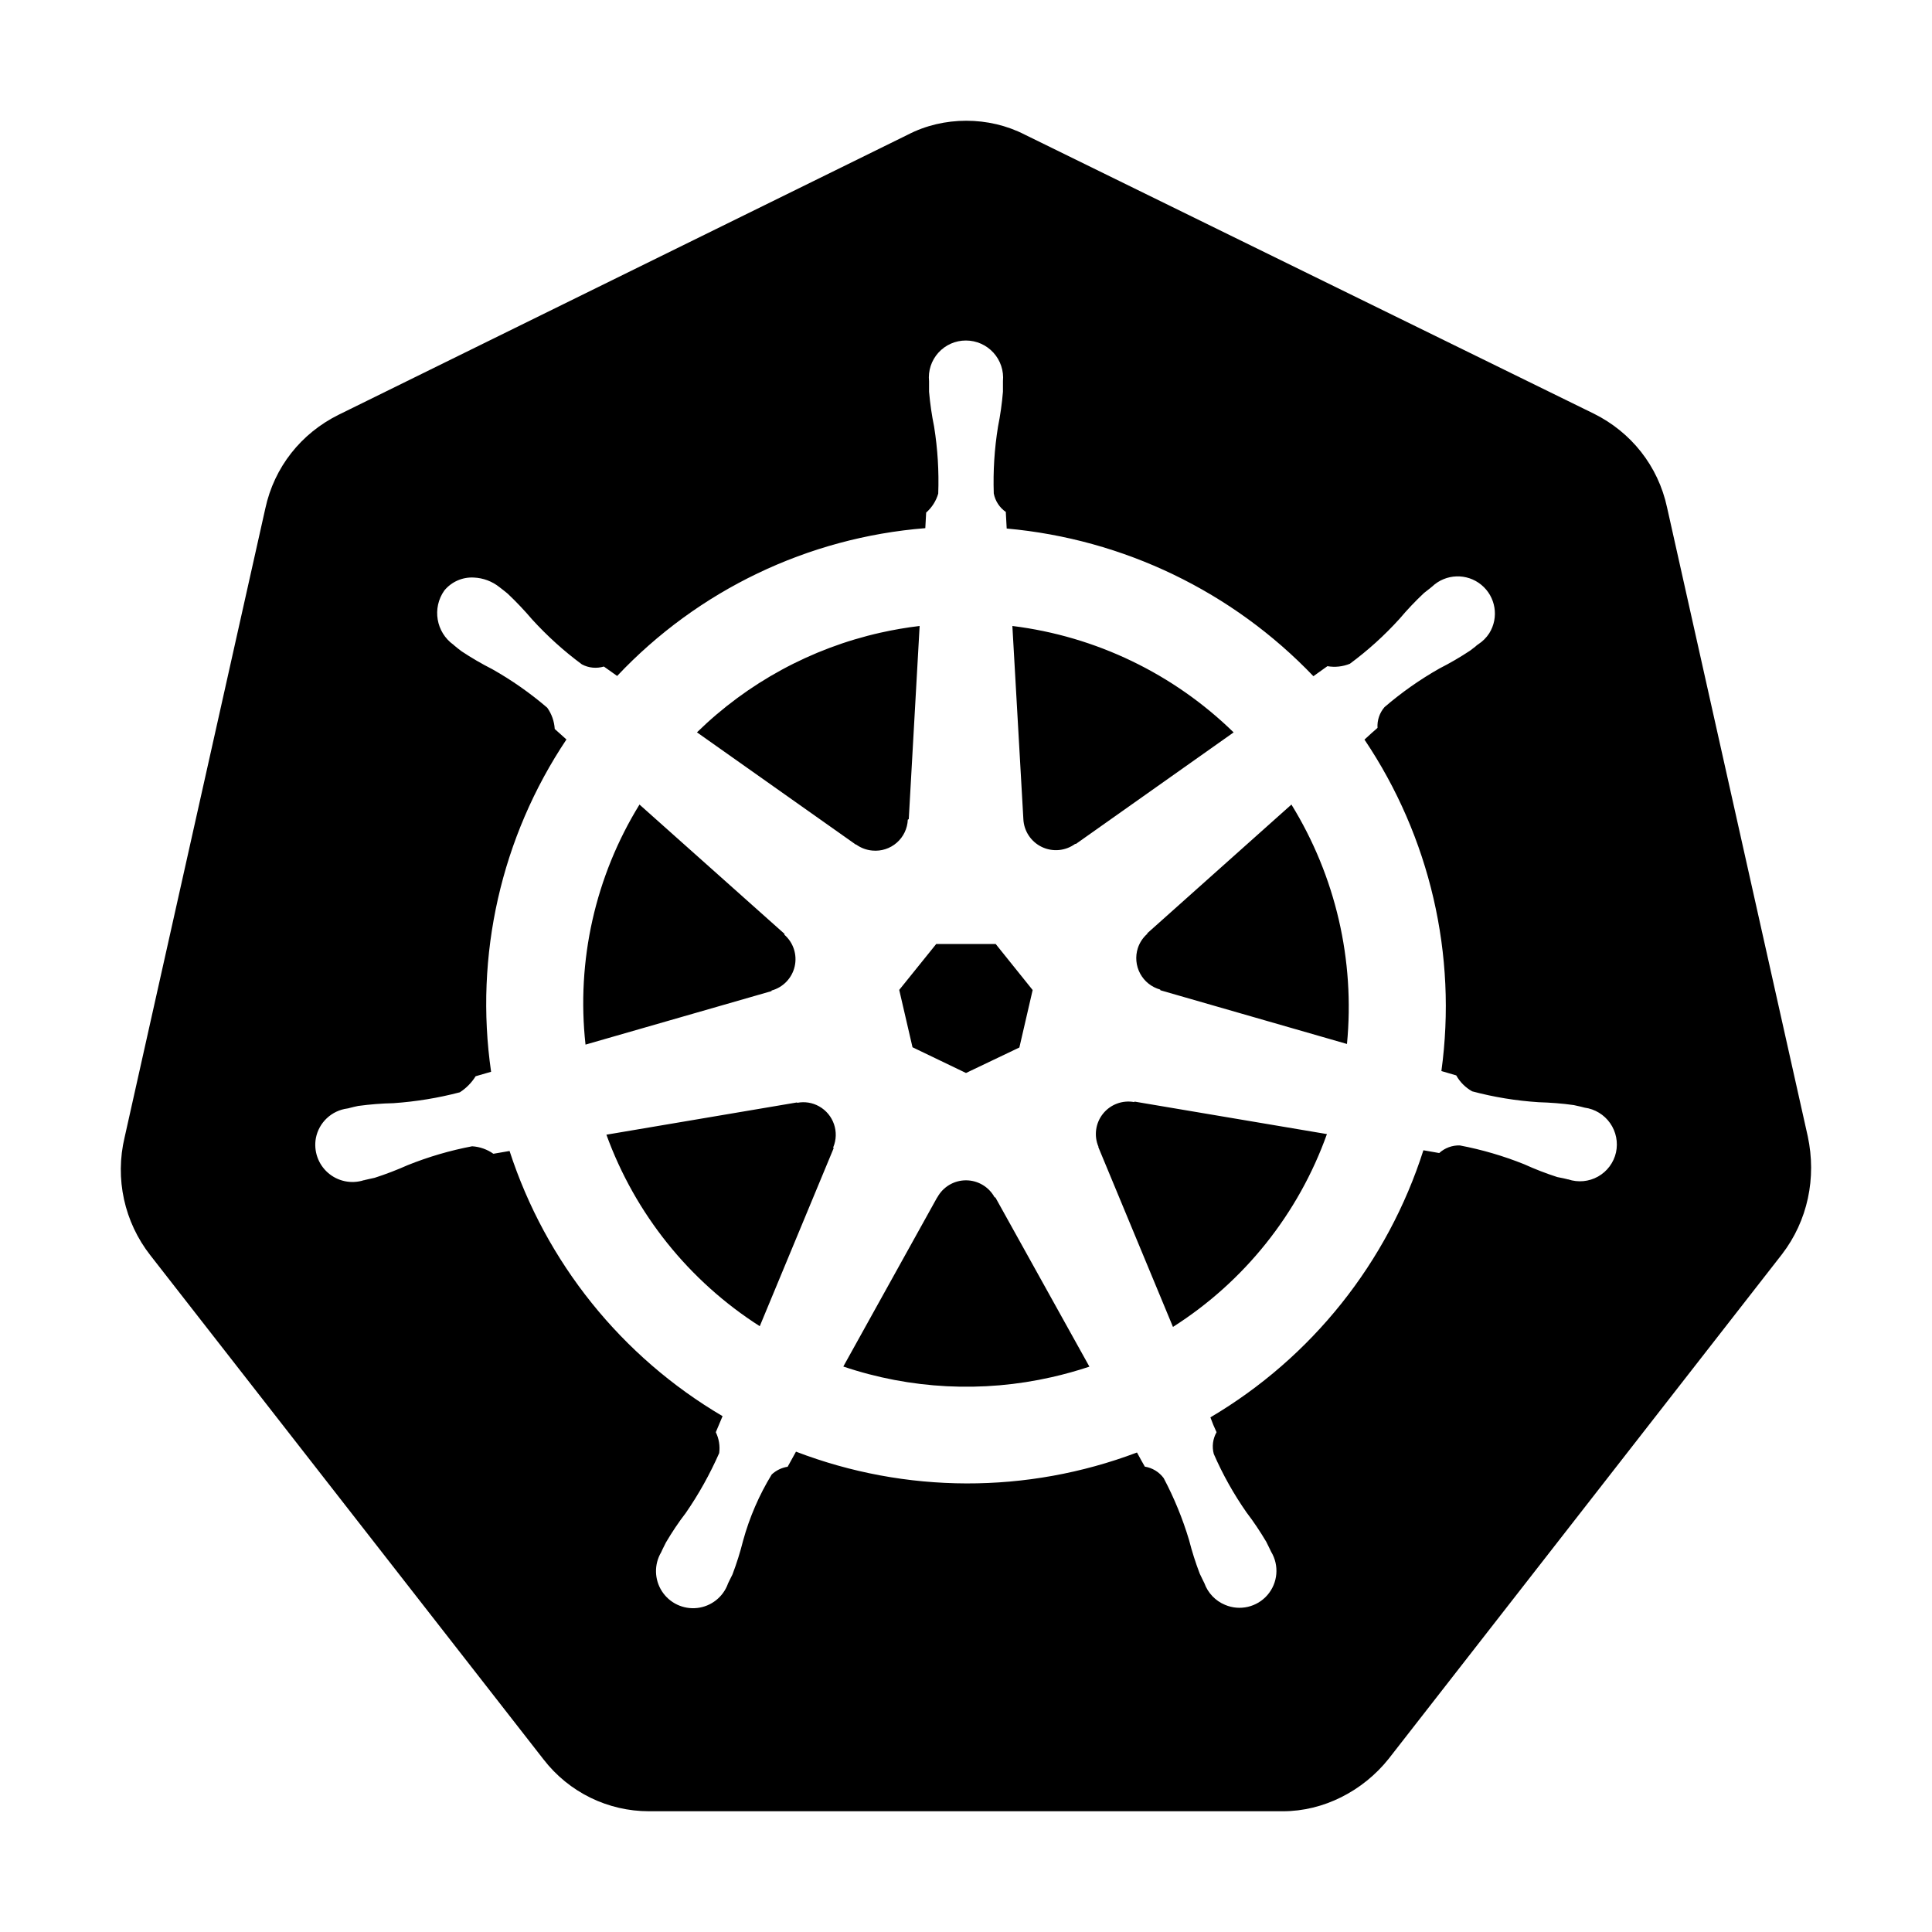
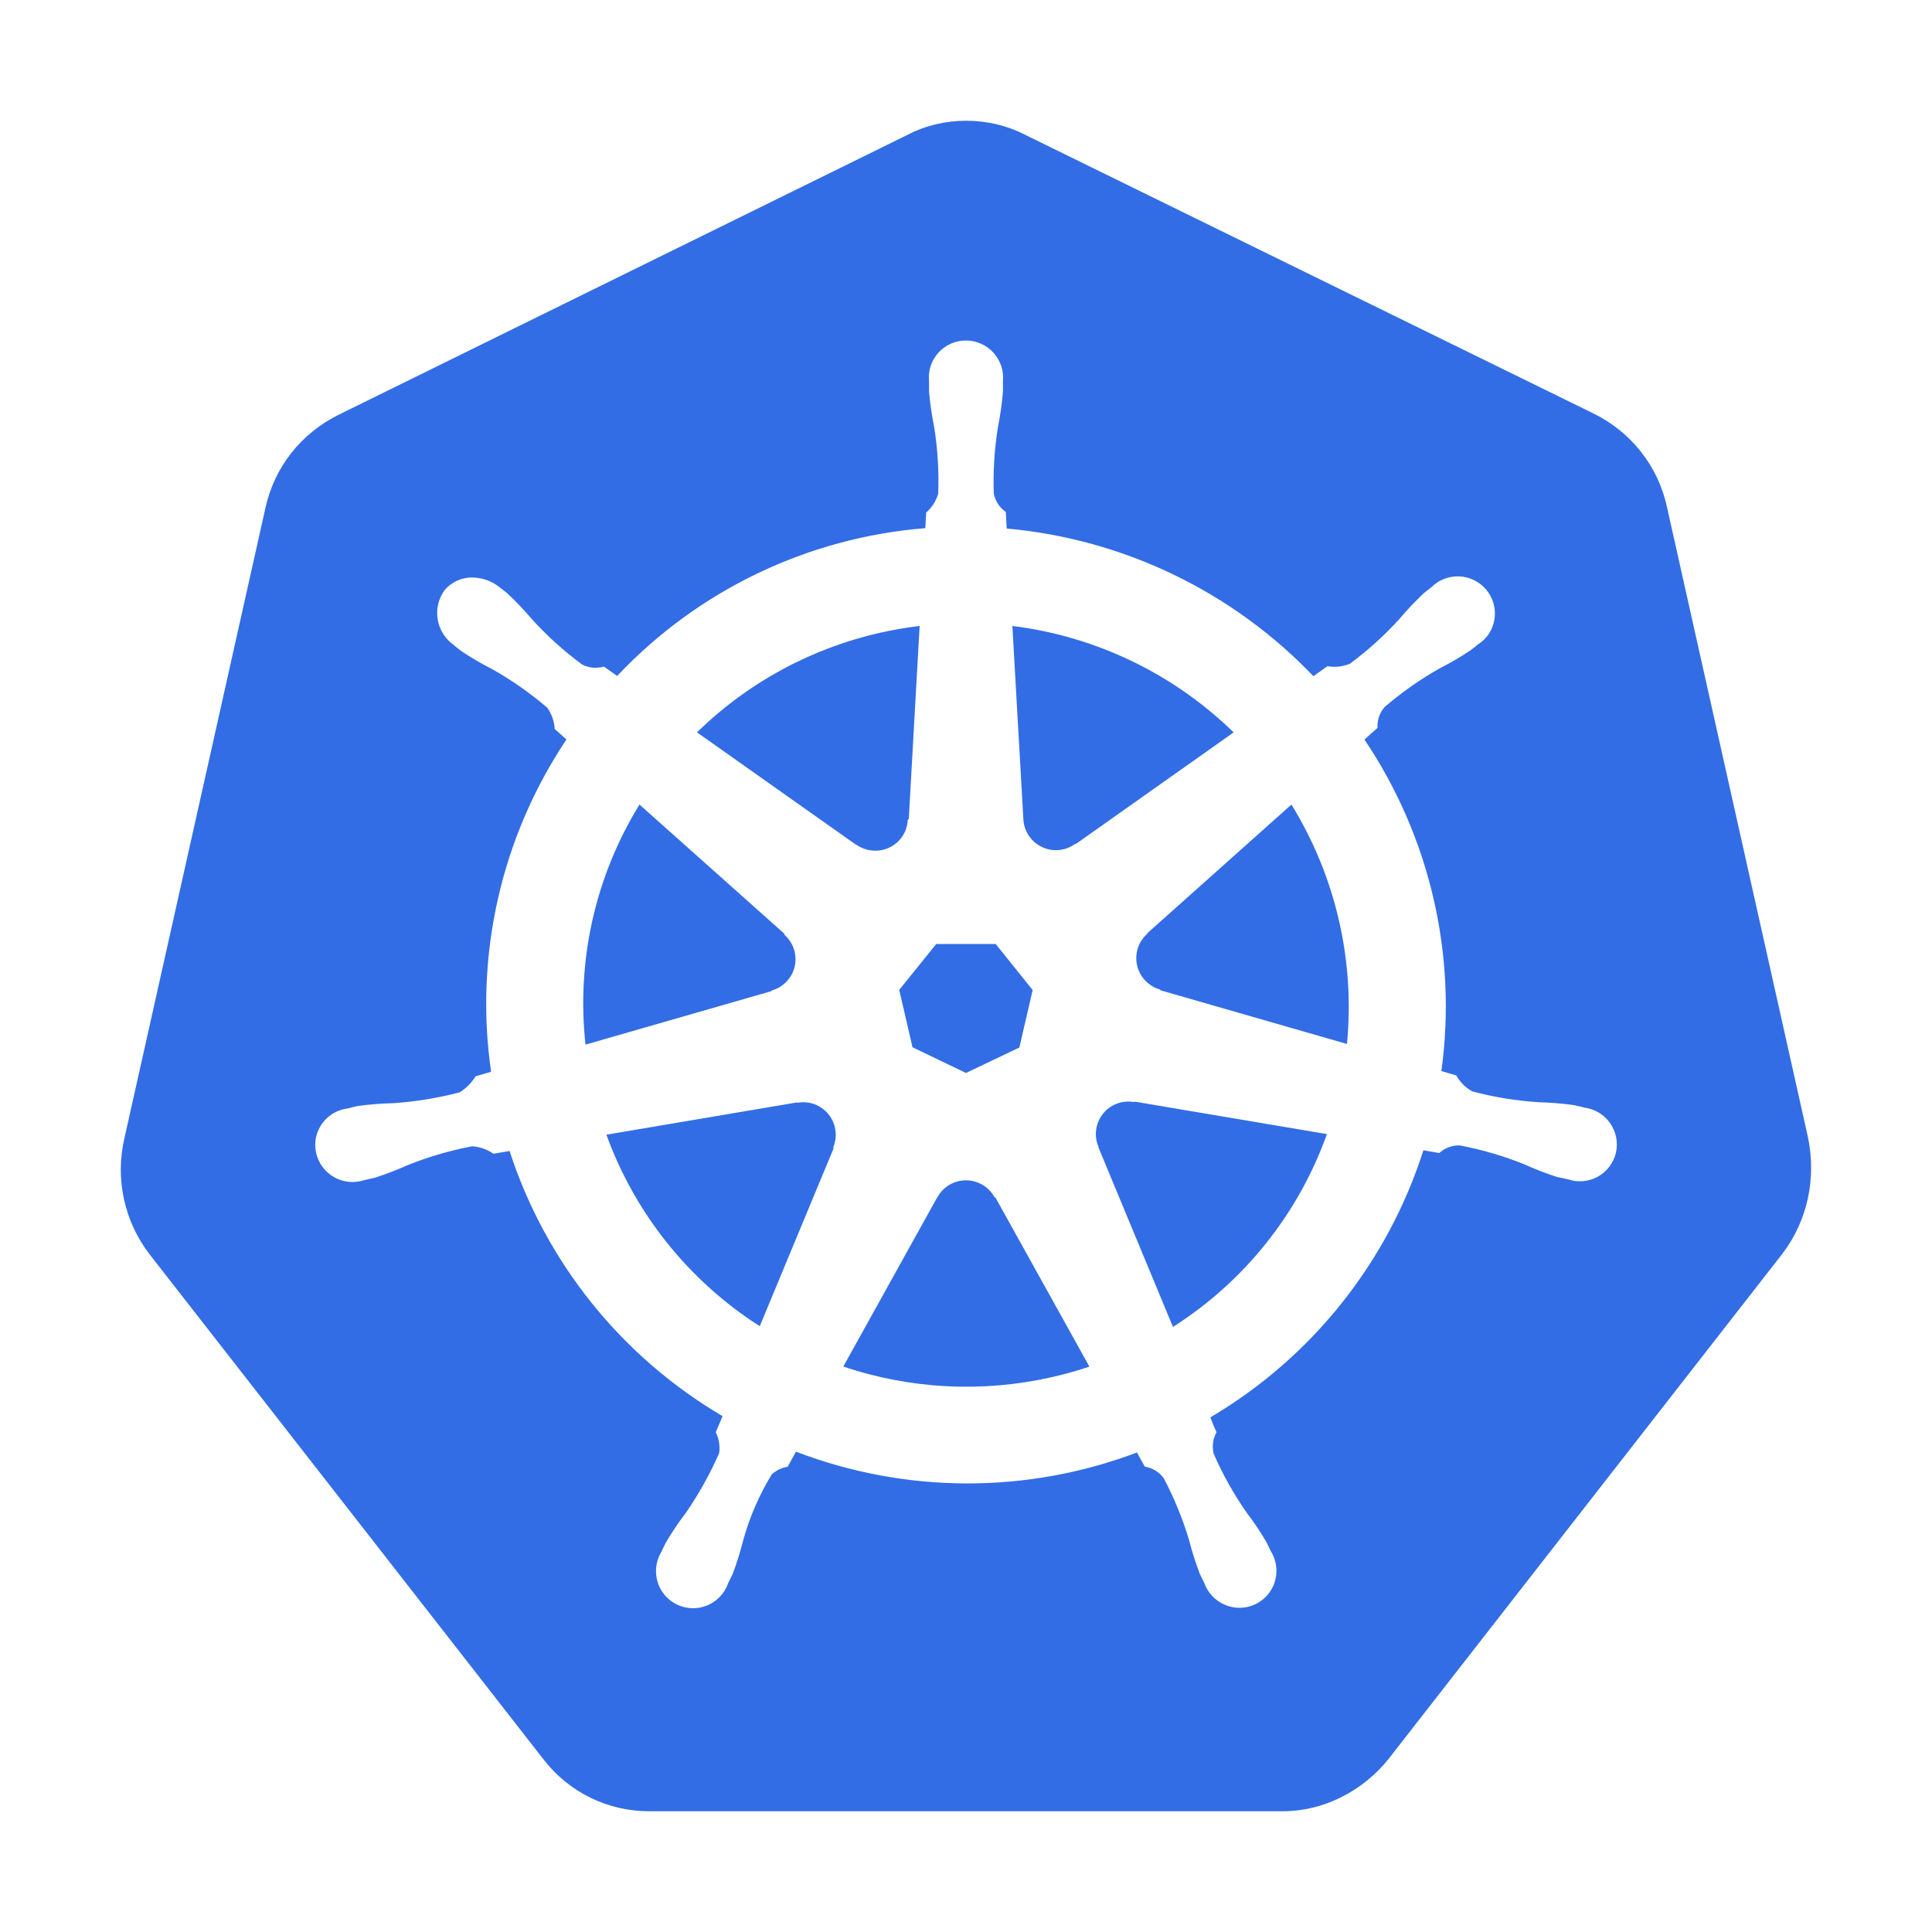
<svg xmlns="http://www.w3.org/2000/svg" width="800px" height="800px" viewBox="0 0 16 16" fill="none">
-   <path fill="#000000" fill-rule="evenodd" d="M5.374 15c-.335 0-.66-.153-.874-.431l-3.254-4.172a1.15 1.15 0 01-.214-.978l1.165-5.207c.074-.345.298-.623.605-.776l4.715-2.32c.15-.078.317-.116.485-.116.168 0 .335.038.485.115L13.2 3.426c.308.153.532.432.606.777l1.165 5.207c.074.345 0 .7-.214.978L11.5 14.566c-.214.268-.54.434-.875.434h-5.25zm7.718-5.835l.031.008a.308.308 0 01.26.371.306.306 0 01-.396.223h-.004l-.003-.001-.003-.001-.03-.007-.05-.01a2.548 2.548 0 01-.274-.106 2.87 2.87 0 00-.533-.156.242.242 0 00-.171.063 4.76 4.76 0 00-.131-.023 3.972 3.972 0 01-1.764 2.212c.015.042.032.083.051.123a.239.239 0 00-.023.18c.074.17.165.332.271.484.06.078.114.16.164.244l.028.057.012.025a.306.306 0 01-.381.44.307.307 0 01-.172-.18 2.608 2.608 0 00-.01-.02l-.028-.058a2.545 2.545 0 01-.089-.28 2.835 2.835 0 00-.21-.512.242.242 0 00-.156-.095 5.926 5.926 0 01-.03-.053l-.035-.064a3.97 3.97 0 01-2.824-.007l-.069.125a.249.249 0 00-.132.064c-.104.17-.184.355-.237.548a2.525 2.525 0 01-.088.28l-.025.05-.013.027v.001a.307.307 0 11-.553-.261l.014-.03.026-.052c.05-.085.104-.166.164-.244.108-.156.2-.322.277-.496a.302.302 0 00-.028-.173l.056-.133A3.972 3.972 0 014.22 9.532l-.134.023a.34.34 0 00-.176-.062 2.872 2.872 0 00-.533.156c-.09.04-.181.075-.274.105l-.05.011-.03.007H3.02l-.002.002h-.005a.308.308 0 01-.397-.349.306.306 0 01.261-.245l.004-.001h.003l.006-.002c.024-.006.054-.014.076-.018.097-.013.195-.021.293-.023.186-.013.37-.043.549-.09a.422.422 0 00.131-.133l.128-.037a3.938 3.938 0 01.624-2.752l-.097-.087a.338.338 0 00-.062-.176 2.854 2.854 0 00-.455-.319 2.557 2.557 0 01-.254-.148 1.129 1.129 0 01-.063-.05l-.004-.004a.323.323 0 01-.076-.45.295.295 0 01.244-.107.365.365 0 01.213.08l.022.017c.016.013.034.026.046.037.071.067.139.139.202.213.125.137.263.262.412.372.056.03.121.036.182.018l.11.078a3.938 3.938 0 012.552-1.224l.007-.129a.332.332 0 00.1-.157 2.844 2.844 0 00-.034-.554 2.555 2.555 0 01-.042-.29v-.053-.025-.004-.004A.306.306 0 018 2.82a.308.308 0 01.306.337v.087a2.53 2.53 0 01-.041.29 2.85 2.85 0 00-.035.553.242.242 0 00.1.153v.007l.007.13c.967.087 1.87.522 2.54 1.223l.116-.083a.34.34 0 00.186-.02c.149-.11.287-.235.412-.373a2.53 2.53 0 01.202-.213l.051-.04.017-.014a.308.308 0 01.472.388.307.307 0 01-.09.09c-.008.005-.017.012-.025.02l-.043.033a2.549 2.549 0 01-.254.148 2.865 2.865 0 00-.455.32.24.24 0 00-.058.172 4.458 4.458 0 01-.05.044l-.058.053c.542.806.769 1.783.637 2.745l.123.036c.031.056.077.101.132.132.18.048.364.078.55.09.097.003.195.01.292.024l.058.013zm-2.875-3.1l-1.308.925-.004-.002a.27.27 0 01-.43-.205v-.001l-.091-1.598a3.183 3.183 0 011.833.882zM7.754 7.818h.492l.306.381-.11.476L8 8.886l-.443-.213-.11-.475.307-.381zM7.29 5.24c.107-.024.216-.043.326-.056l-.09 1.6-.008.004a.268.268 0 01-.293.256.27.27 0 01-.135-.05l-.002.001-1.316-.93c.419-.41.945-.696 1.518-.825zM5.296 6.663l1.201 1.071-.001.007a.269.269 0 01-.106.462l-.001.005-1.54.443a3.134 3.134 0 01.447-1.988zm1.608 2.846l-.612 1.474a3.16 3.16 0 01-1.27-1.586L6.6 9.13l.003.003a.265.265 0 01.18.029.27.27 0 01.117.341l.004.006zm1.806 1.896c-.572.13-1.17.1-1.726-.088l.777-1.4h.001a.27.27 0 01.475-.001h.006l.779 1.402a3.286 3.286 0 01-.312.087zm1.004-.416L9.096 9.5l.001-.003a.269.269 0 01.296-.37l.003-.004 1.593.269a3.147 3.147 0 01-1.275 1.597zm1.442-2.343L9.61 8.201l-.002-.006a.27.27 0 01-.185-.343.27.27 0 01.08-.12L9.5 7.73l1.195-1.067c.366.594.527 1.29.46 1.983z" clip-rule="evenodd" />
+   <path fill="#326DE6" fill-rule="evenodd" d="M5.374 15c-.335 0-.66-.153-.874-.431l-3.254-4.172a1.15 1.15 0 01-.214-.978l1.165-5.207c.074-.345.298-.623.605-.776l4.715-2.32c.15-.078.317-.116.485-.116.168 0 .335.038.485.115L13.2 3.426c.308.153.532.432.606.777l1.165 5.207c.074.345 0 .7-.214.978L11.5 14.566c-.214.268-.54.434-.875.434h-5.25zm7.718-5.835l.031.008a.308.308 0 01.26.371.306.306 0 01-.396.223h-.004l-.003-.001-.003-.001-.03-.007-.05-.01a2.548 2.548 0 01-.274-.106 2.87 2.87 0 00-.533-.156.242.242 0 00-.171.063 4.76 4.76 0 00-.131-.023 3.972 3.972 0 01-1.764 2.212c.015.042.032.083.051.123a.239.239 0 00-.023.18c.074.17.165.332.271.484.06.078.114.16.164.244l.028.057.012.025a.306.306 0 01-.381.44.307.307 0 01-.172-.18 2.608 2.608 0 00-.01-.02l-.028-.058a2.545 2.545 0 01-.089-.28 2.835 2.835 0 00-.21-.512.242.242 0 00-.156-.095 5.926 5.926 0 01-.03-.053l-.035-.064a3.97 3.97 0 01-2.824-.007l-.069.125a.249.249 0 00-.132.064c-.104.17-.184.355-.237.548a2.525 2.525 0 01-.088.28l-.025.05-.013.027v.001a.307.307 0 11-.553-.261l.014-.03.026-.052c.05-.085.104-.166.164-.244.108-.156.2-.322.277-.496a.302.302 0 00-.028-.173l.056-.133A3.972 3.972 0 014.22 9.532l-.134.023a.34.34 0 00-.176-.062 2.872 2.872 0 00-.533.156c-.09.04-.181.075-.274.105l-.05.011-.03.007H3.02l-.002.002h-.005a.308.308 0 01-.397-.349.306.306 0 01.261-.245l.004-.001h.003l.006-.002c.024-.006.054-.014.076-.018.097-.013.195-.021.293-.023.186-.013.37-.043.549-.09a.422.422 0 00.131-.133l.128-.037a3.938 3.938 0 01.624-2.752l-.097-.087a.338.338 0 00-.062-.176 2.854 2.854 0 00-.455-.319 2.557 2.557 0 01-.254-.148 1.129 1.129 0 01-.063-.05l-.004-.004a.323.323 0 01-.076-.45.295.295 0 01.244-.107.365.365 0 01.213.08l.022.017c.016.013.034.026.046.037.071.067.139.139.202.213.125.137.263.262.412.372.056.03.121.036.182.018l.11.078a3.938 3.938 0 012.552-1.224l.007-.129a.332.332 0 00.1-.157 2.844 2.844 0 00-.034-.554 2.555 2.555 0 01-.042-.29v-.053-.025-.004-.004A.306.306 0 018 2.82a.308.308 0 01.306.337v.087a2.53 2.53 0 01-.041.29 2.85 2.85 0 00-.035.553.242.242 0 00.1.153v.007l.007.13c.967.087 1.87.522 2.54 1.223l.116-.083a.34.34 0 00.186-.02c.149-.11.287-.235.412-.373a2.53 2.53 0 01.202-.213l.051-.04.017-.014a.308.308 0 01.472.388.307.307 0 01-.09.09c-.008.005-.017.012-.025.02l-.043.033a2.549 2.549 0 01-.254.148 2.865 2.865 0 00-.455.32.24.24 0 00-.058.172 4.458 4.458 0 01-.05.044l-.058.053c.542.806.769 1.783.637 2.745l.123.036c.031.056.077.101.132.132.18.048.364.078.55.09.097.003.195.01.292.024l.058.013zm-2.875-3.1l-1.308.925-.004-.002a.27.27 0 01-.43-.205v-.001l-.091-1.598a3.183 3.183 0 011.833.882zM7.754 7.818h.492l.306.381-.11.476L8 8.886l-.443-.213-.11-.475.307-.381zM7.29 5.24c.107-.024.216-.043.326-.056l-.09 1.6-.008.004a.268.268 0 01-.293.256.27.27 0 01-.135-.05l-.002.001-1.316-.93c.419-.41.945-.696 1.518-.825zM5.296 6.663l1.201 1.071-.001.007a.269.269 0 01-.106.462l-.001.005-1.54.443a3.134 3.134 0 01.447-1.988zm1.608 2.846l-.612 1.474a3.16 3.16 0 01-1.27-1.586L6.6 9.13l.003.003a.265.265 0 01.18.029.27.27 0 01.117.341l.004.006zm1.806 1.896c-.572.13-1.17.1-1.726-.088l.777-1.4h.001a.27.27 0 01.475-.001h.006l.779 1.402a3.286 3.286 0 01-.312.087zm1.004-.416L9.096 9.5l.001-.003a.269.269 0 01.296-.37l.003-.004 1.593.269a3.147 3.147 0 01-1.275 1.597zm1.442-2.343L9.61 8.201l-.002-.006a.27.27 0 01-.185-.343.27.27 0 01.08-.12L9.5 7.73l1.195-1.067c.366.594.527 1.29.46 1.983z" clip-rule="evenodd" />
</svg>
